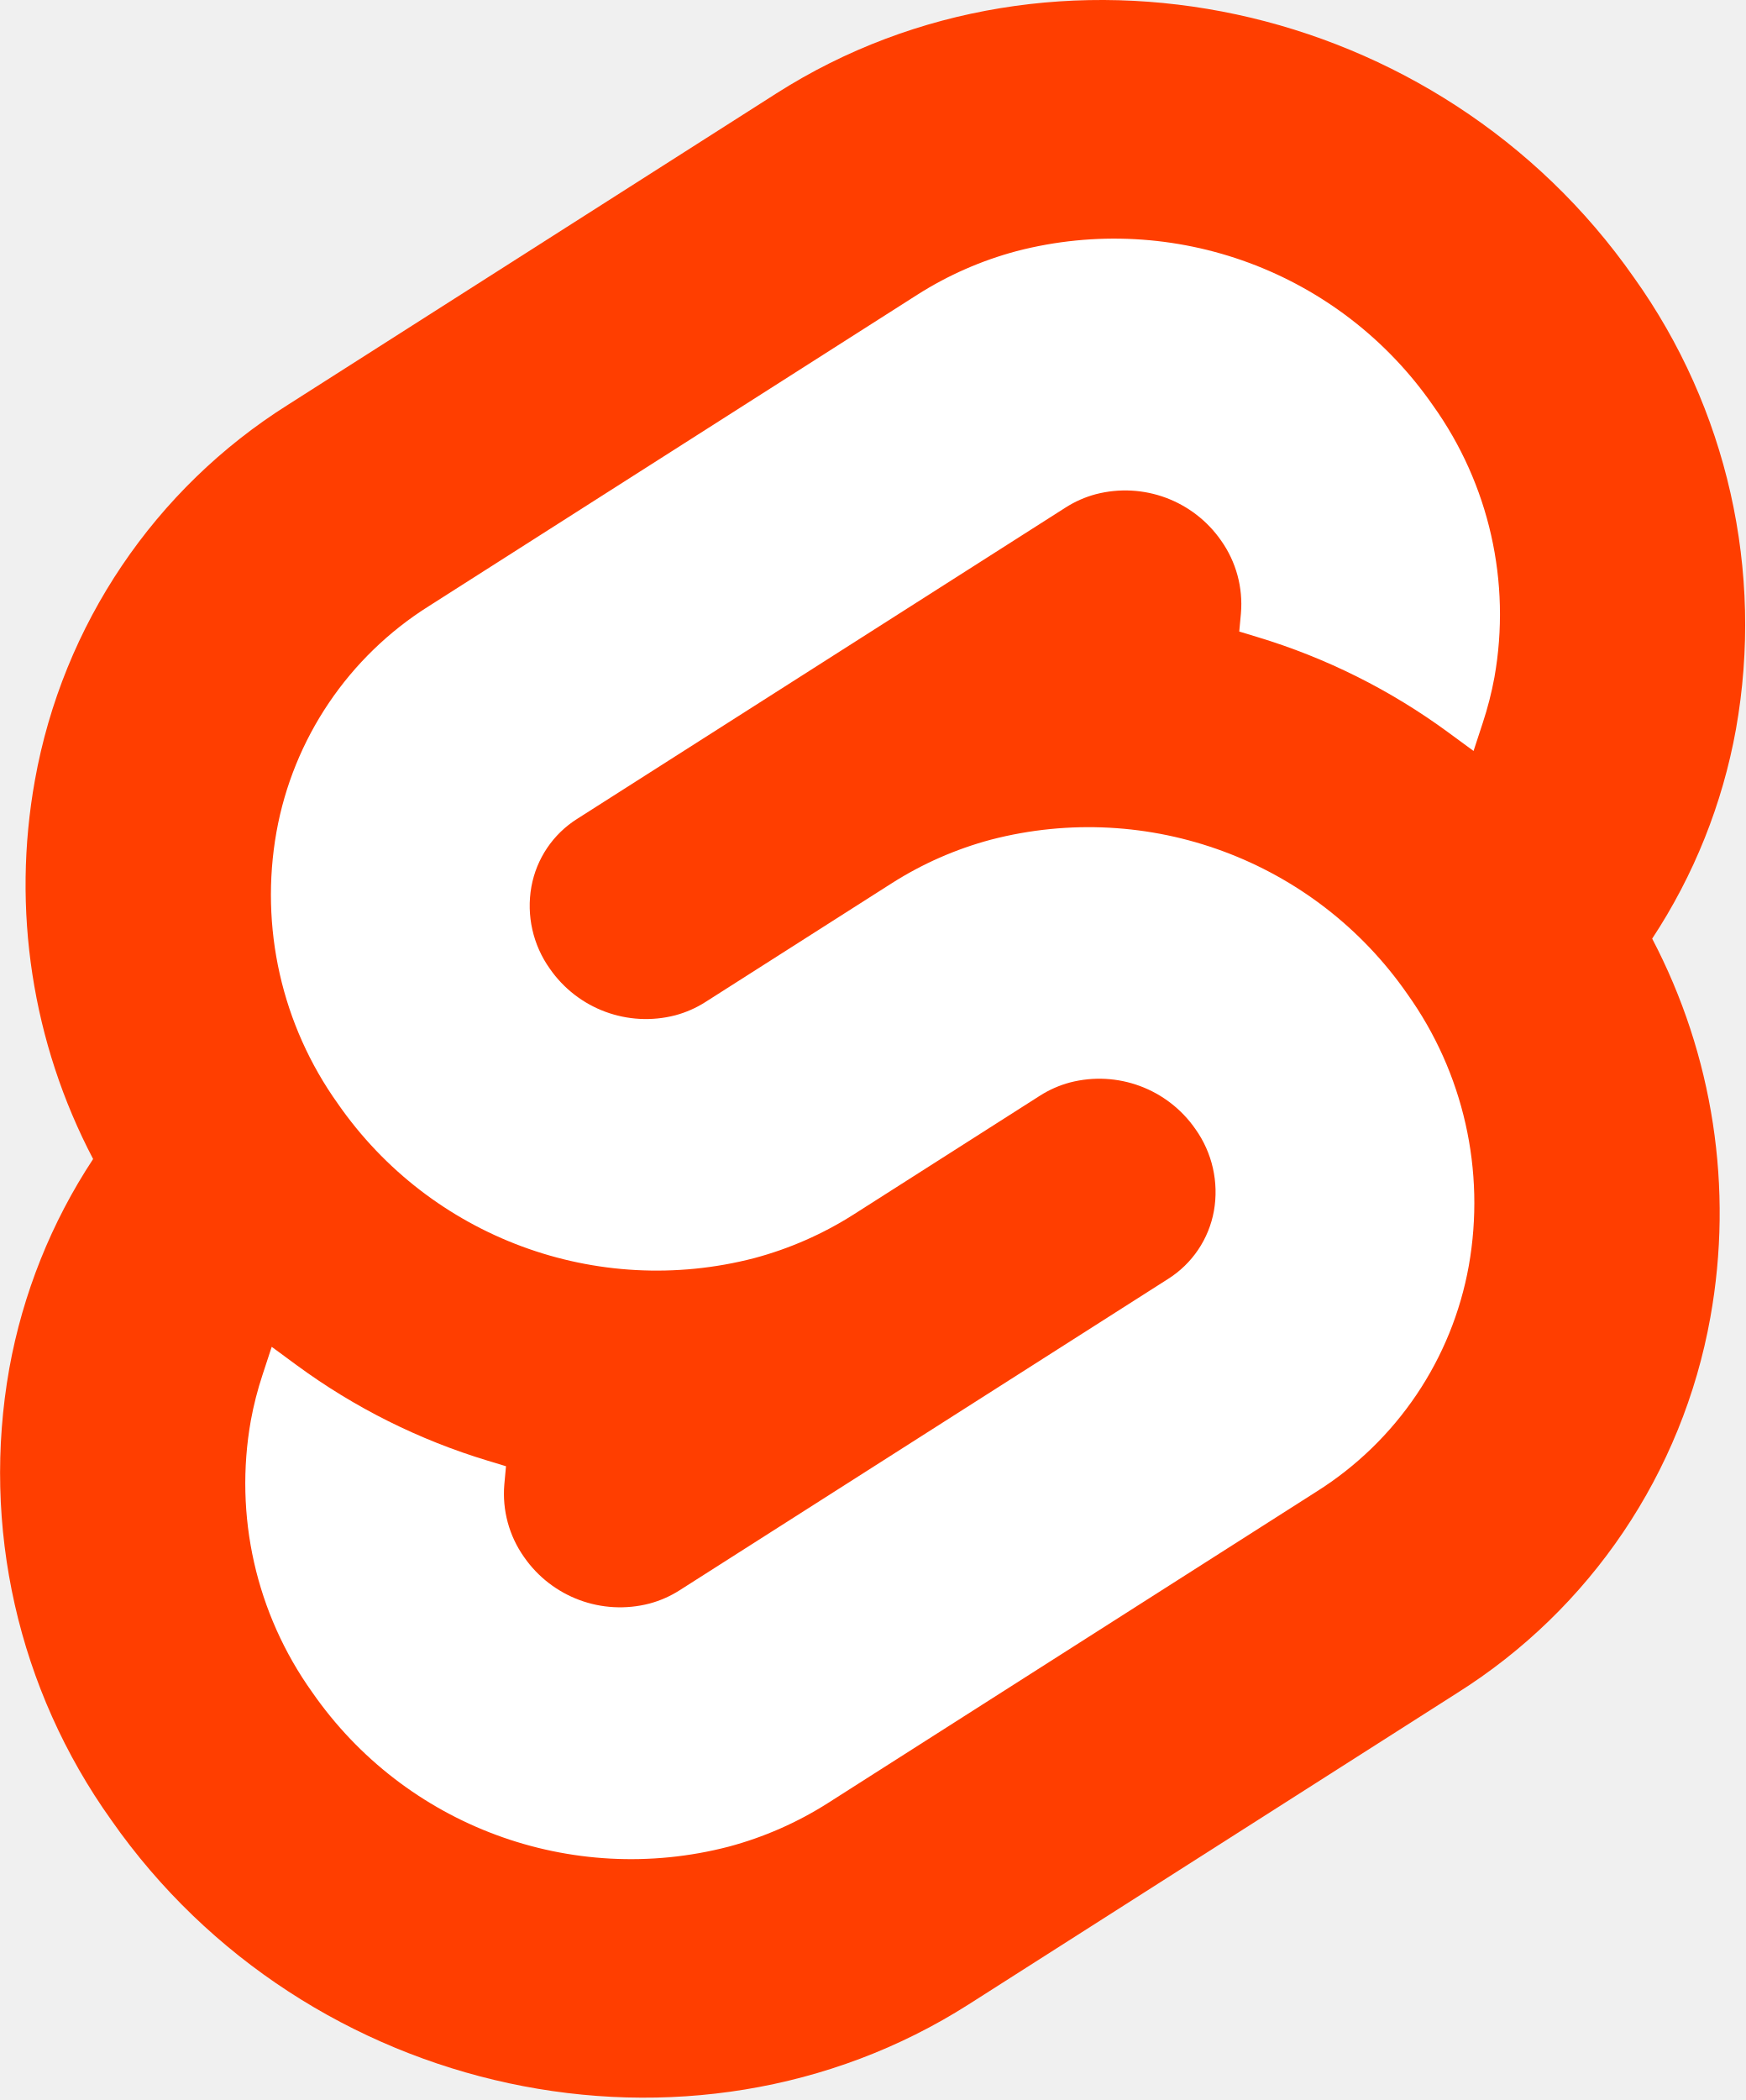
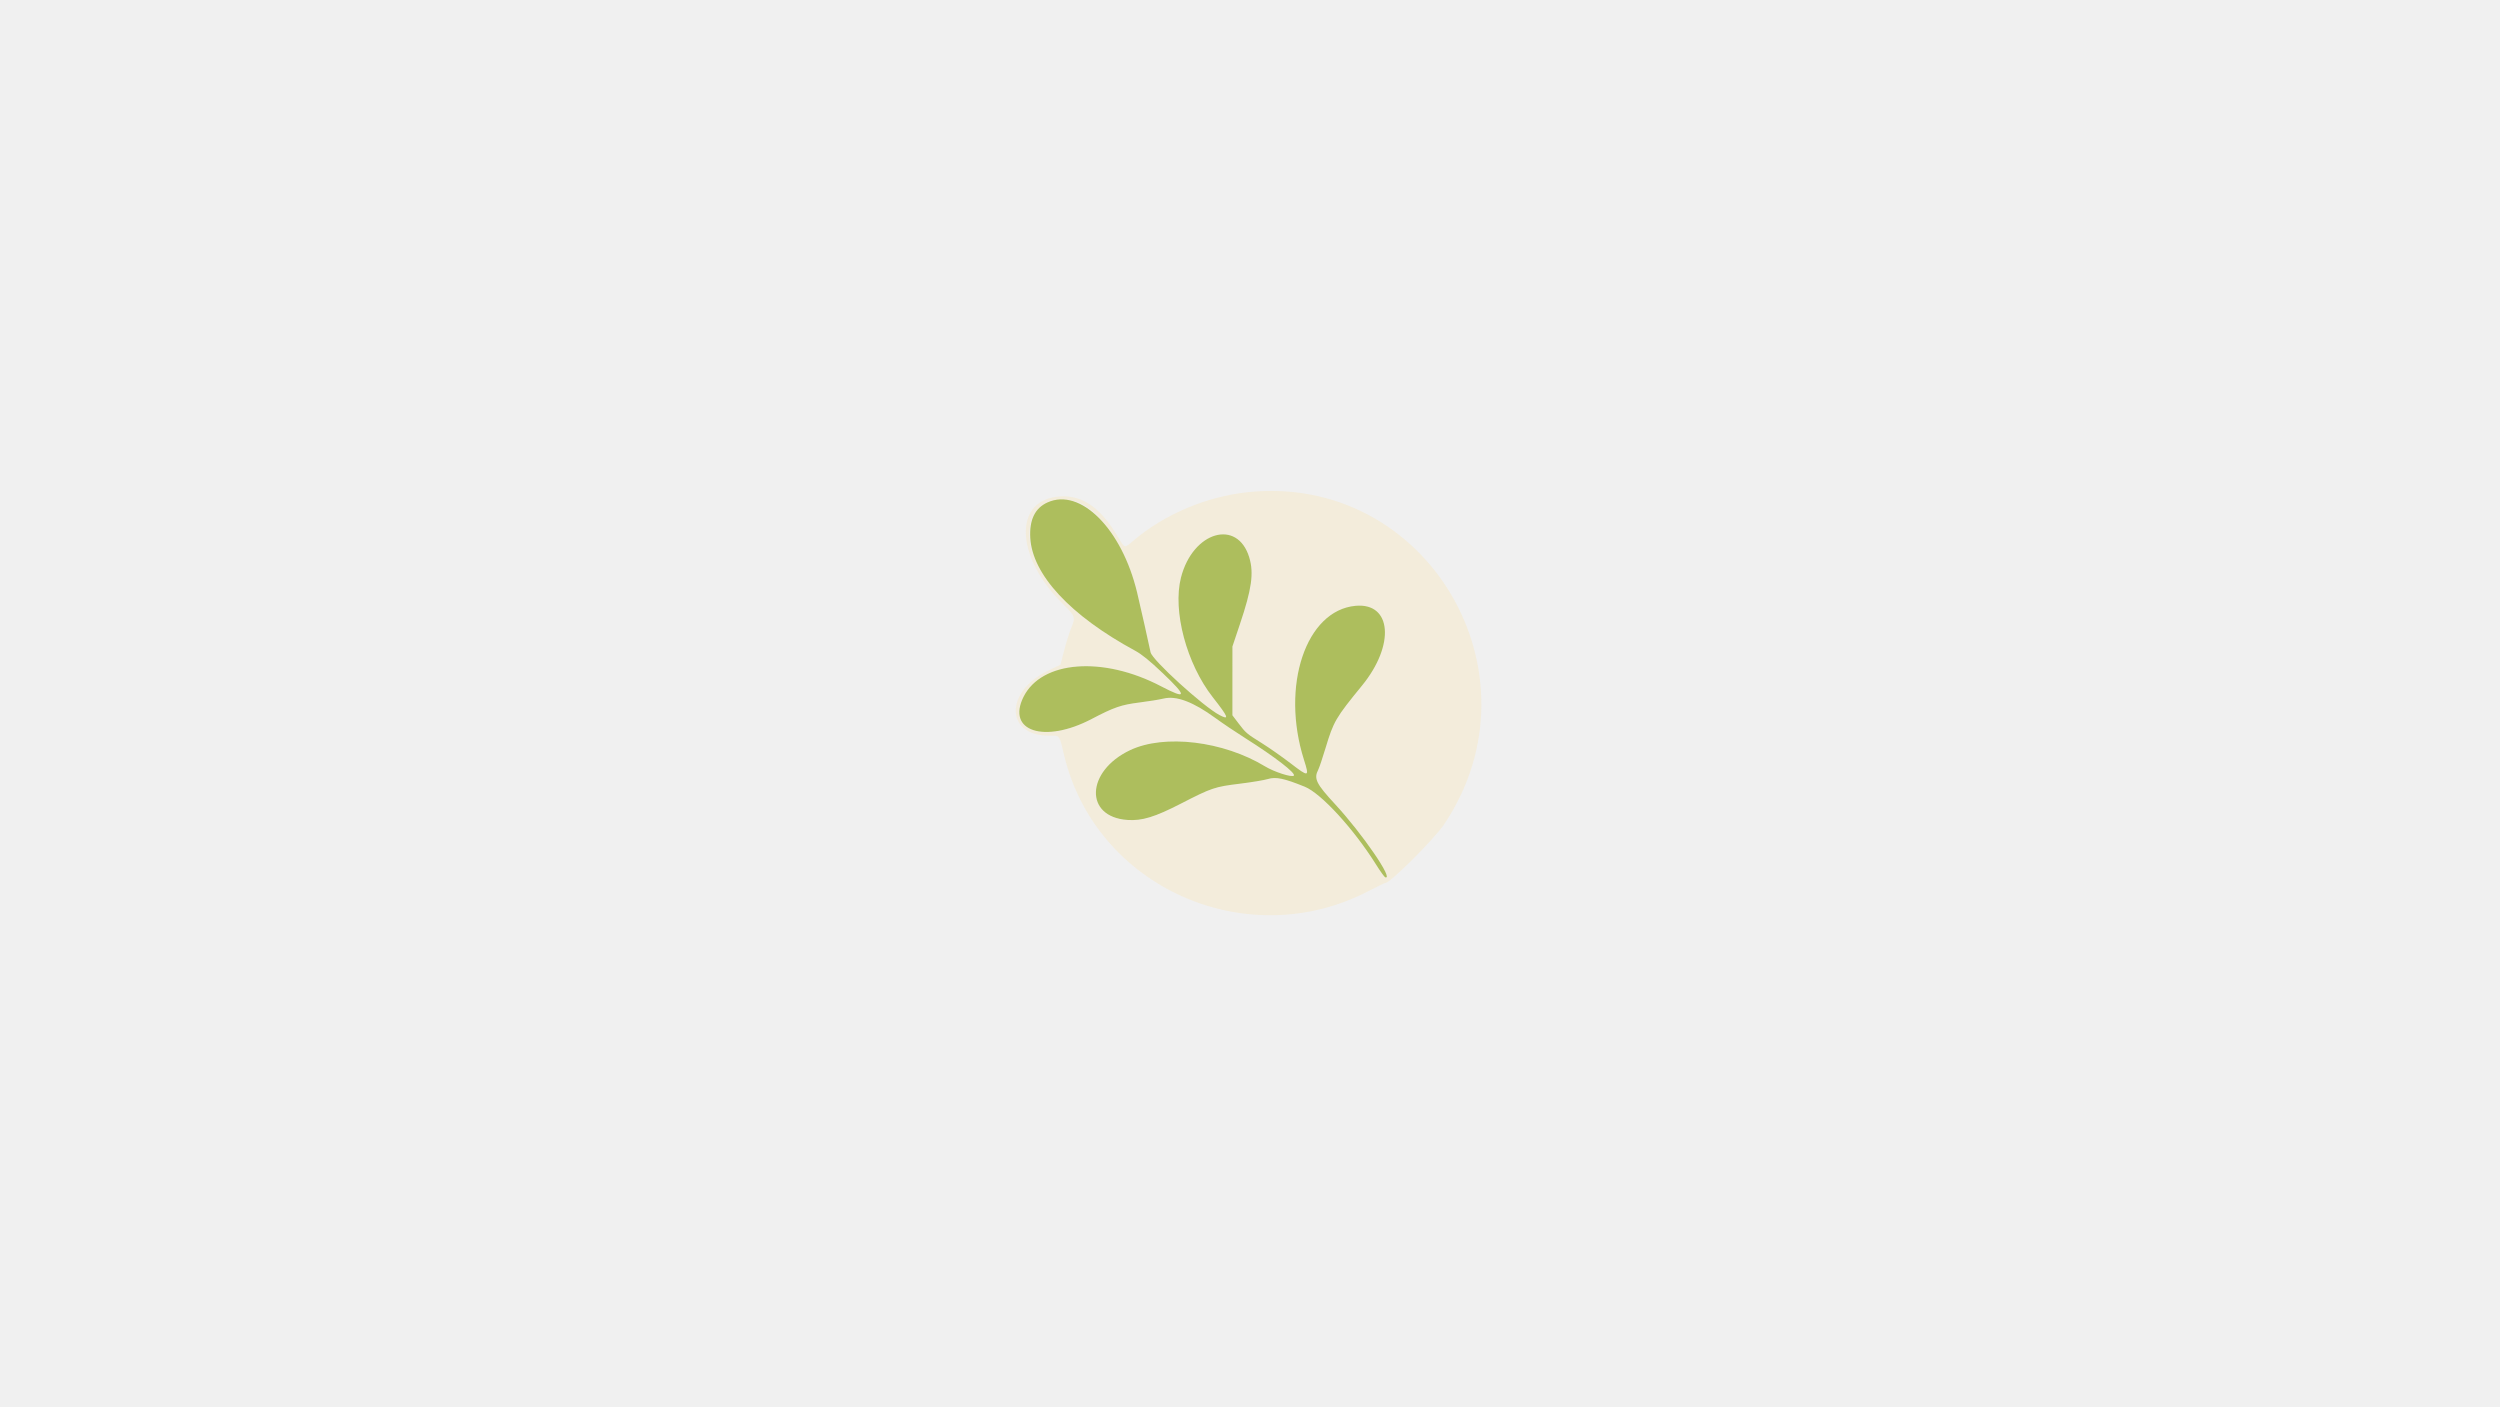
- <svg xmlns="http://www.w3.org/2000/svg" aria-hidden="true" role="img" class="iconify iconify--logos" width="26.6" height="32" preserveAspectRatio="xMidYMid meet" viewBox="0 0 256 308">
-   <path fill="#FF3E00" d="M239.682 40.707C211.113-.182 154.69-12.301 113.895 13.69L42.247 59.356a82.198 82.198 0 0 0-37.135 55.056a86.566 86.566 0 0 0 8.536 55.576a82.425 82.425 0 0 0-12.296 30.719a87.596 87.596 0 0 0 14.964 66.244c28.574 40.893 84.997 53.007 125.787 27.016l71.648-45.664a82.182 82.182 0 0 0 37.135-55.057a86.601 86.601 0 0 0-8.53-55.577a82.409 82.409 0 0 0 12.29-30.718a87.573 87.573 0 0 0-14.963-66.244" />
-   <path fill="#FFF" d="M106.889 270.841c-23.102 6.007-47.497-3.036-61.103-22.648a52.685 52.685 0 0 1-9.003-39.85a49.978 49.978 0 0 1 1.713-6.693l1.35-4.115l3.671 2.697a92.447 92.447 0 0 0 28.036 14.007l2.663.808l-.245 2.659a16.067 16.067 0 0 0 2.89 10.656a17.143 17.143 0 0 0 18.397 6.828a15.786 15.786 0 0 0 4.403-1.935l71.67-45.672a14.922 14.922 0 0 0 6.734-9.977a15.923 15.923 0 0 0-2.713-12.011a17.156 17.156 0 0 0-18.404-6.832a15.78 15.78 0 0 0-4.396 1.933l-27.35 17.434a52.298 52.298 0 0 1-14.553 6.391c-23.101 6.007-47.497-3.036-61.101-22.649a52.681 52.681 0 0 1-9.004-39.849a49.428 49.428 0 0 1 22.34-33.114l71.664-45.677a52.218 52.218 0 0 1 14.563-6.398c23.101-6.007 47.497 3.036 61.101 22.648a52.685 52.685 0 0 1 9.004 39.85a50.559 50.559 0 0 1-1.713 6.692l-1.35 4.116l-3.67-2.693a92.373 92.373 0 0 0-28.037-14.013l-2.664-.809l.246-2.658a16.099 16.099 0 0 0-2.89-10.656a17.143 17.143 0 0 0-18.398-6.828a15.786 15.786 0 0 0-4.402 1.935l-71.67 45.674a14.898 14.898 0 0 0-6.73 9.975a15.9 15.9 0 0 0 2.709 12.012a17.156 17.156 0 0 0 18.404 6.832a15.841 15.841 0 0 0 4.402-1.935l27.345-17.427a52.147 52.147 0 0 1 14.552-6.397c23.101-6.006 47.497 3.037 61.102 22.65a52.681 52.681 0 0 1 9.003 39.848a49.453 49.453 0 0 1-22.34 33.12l-71.664 45.673a52.218 52.218 0 0 1-14.563 6.398" />
+ <svg xmlns="http://www.w3.org/2000/svg" id="svg" version="1.1" width="400" height="225" viewBox="0, 0, 400,225">
+   <g id="svgg">
+     <path id="path0" d="M199.636 78.750 C 192.987 79.450,186.234 82.321,181.285 86.551 C 179.874 87.757,179.994 87.792,178.829 85.834 C 176.096 81.240,173.237 79.235,169.688 79.423 C 162.148 79.823,162.310 88.924,169.992 96.558 C 172.097 98.650,172.117 98.708,171.354 100.586 C 171.067 101.291,170.573 102.877,170.254 104.111 L 169.676 106.354 167.655 107.334 C 160.714 110.698,160.844 117.708,167.848 117.708 C 169.638 117.708,169.446 117.457,170.269 120.877 C 175.341 141.964,199.441 152.717,218.929 142.588 C 220.345 141.852,221.595 141.250,221.707 141.250 C 222.470 141.250,229.539 134.176,231.080 131.870 C 247.241 107.688,228.321 75.727,199.636 78.750 M172.504 80.399 C 176.240 81.818,180.311 88.033,181.938 94.800 C 182.408 96.754,183.827 103.051,184.094 104.371 C 184.340 105.586,192.499 113.016,195.104 114.398 C 196.759 115.275,196.575 114.784,194.048 111.563 C 189.848 106.210,187.593 97.735,188.953 92.416 C 190.847 85.013,198.024 82.929,199.898 89.238 C 200.636 91.723,200.276 94.248,198.379 99.896 L 197.190 103.438 197.189 108.944 L 197.188 114.450 198.149 115.715 C 199.347 117.290,199.440 117.369,201.960 118.945 C 203.095 119.655,205.129 121.082,206.480 122.117 C 209.434 124.380,209.519 124.359,208.640 121.590 C 204.884 109.753,208.936 97.650,216.897 96.928 C 222.680 96.404,223.230 103.200,217.929 109.688 C 213.694 114.871,213.376 115.414,212.091 119.680 C 211.609 121.280,211.082 122.846,210.920 123.159 C 210.185 124.580,210.579 125.387,213.602 128.655 C 217.982 133.388,223.106 140.862,221.636 140.372 C 221.505 140.328,220.842 139.406,220.163 138.323 C 216.582 132.610,211.380 126.935,208.750 125.872 C 205.434 124.532,204.144 124.261,202.886 124.641 C 202.273 124.827,200.224 125.168,198.333 125.399 C 194.355 125.886,193.861 126.054,188.957 128.575 C 184.763 130.732,182.736 131.352,180.402 131.193 C 173.455 130.721,173.732 123.372,180.823 120.021 C 186.306 117.429,195.726 118.562,202.405 122.616 C 203.880 123.512,206.693 124.418,207.010 124.101 C 207.383 123.728,203.954 121.080,199.271 118.125 C 197.781 117.185,195.605 115.719,194.434 114.866 C 190.906 112.297,188.212 111.283,186.198 111.766 C 185.482 111.937,183.733 112.222,182.311 112.399 C 179.403 112.761,178.230 113.166,174.680 115.030 C 167.123 119.000,161.005 117.018,163.764 111.496 C 166.666 105.689,176.462 104.933,185.760 109.799 C 189.924 111.978,189.992 111.467,186.038 107.705 C 183.948 105.716,182.689 104.694,181.611 104.110 C 169.778 97.701,163.297 89.643,164.974 83.426 C 165.734 80.613,169.296 79.180,172.504 80.399 " stroke="none" fill="#f3ecdb" fill-rule="evenodd" />
+     <path id="path1" d="M167.593 80.393 C 165.595 81.300,164.687 83.164,164.841 86.042 C 165.156 91.931,171.253 98.500,181.611 104.110 C 182.689 104.694,183.948 105.716,186.038 107.705 C 189.992 111.467,189.924 111.978,185.760 109.799 C 176.462 104.933,166.666 105.689,163.764 111.496 C 161.005 117.018,167.123 119.000,174.680 115.030 C 178.230 113.166,179.403 112.761,182.311 112.399 C 183.733 112.222,185.482 111.937,186.198 111.766 C 188.212 111.283,190.906 112.297,194.434 114.866 C 195.605 115.719,197.781 117.185,199.271 118.125 C 203.954 121.080,207.383 123.728,207.010 124.101 C 206.693 124.418,203.880 123.512,202.405 122.616 C 195.726 118.562,186.306 117.429,180.823 120.021 C 173.732 123.372,173.455 130.721,180.402 131.193 C 182.736 131.352,184.763 130.732,188.957 128.575 C 193.861 126.054,194.355 125.886,198.333 125.399 C 200.224 125.168,202.273 124.827,202.886 124.641 C 204.144 124.261,205.434 124.532,208.750 125.872 C 211.380 126.935,216.582 132.610,220.163 138.323 C 220.842 139.406,221.505 140.328,221.636 140.372 C 223.106 140.862,217.982 133.388,213.602 128.655 C 210.579 125.387,210.185 124.580,210.920 123.159 C 211.082 122.846,211.609 121.280,212.091 119.680 C 213.376 115.414,213.694 114.871,217.929 109.688 C 223.230 103.200,222.680 96.404,216.897 96.928 C 208.936 97.650,204.884 109.753,208.640 121.590 C 209.519 124.359,209.434 124.380,206.480 122.117 C 205.129 121.082,203.095 119.655,201.960 118.945 C 199.440 117.369,199.347 117.290,198.149 115.715 L 197.188 114.450 197.189 108.944 L 197.190 103.438 198.379 99.896 C 200.276 94.248,200.636 91.723,199.898 89.238 C 198.024 82.929,190.847 85.013,188.953 92.416 C 187.593 97.735,189.848 106.210,194.048 111.563 C 196.575 114.784,196.759 115.275,195.104 114.398 C 192.499 113.016,184.340 105.586,184.094 104.371 C 183.827 103.051,182.408 96.754,181.938 94.800 C 179.491 84.622,172.886 77.989,167.593 80.393 " stroke="none" fill="#adbe5d" fill-rule="evenodd" />
+   </g>
</svg>
